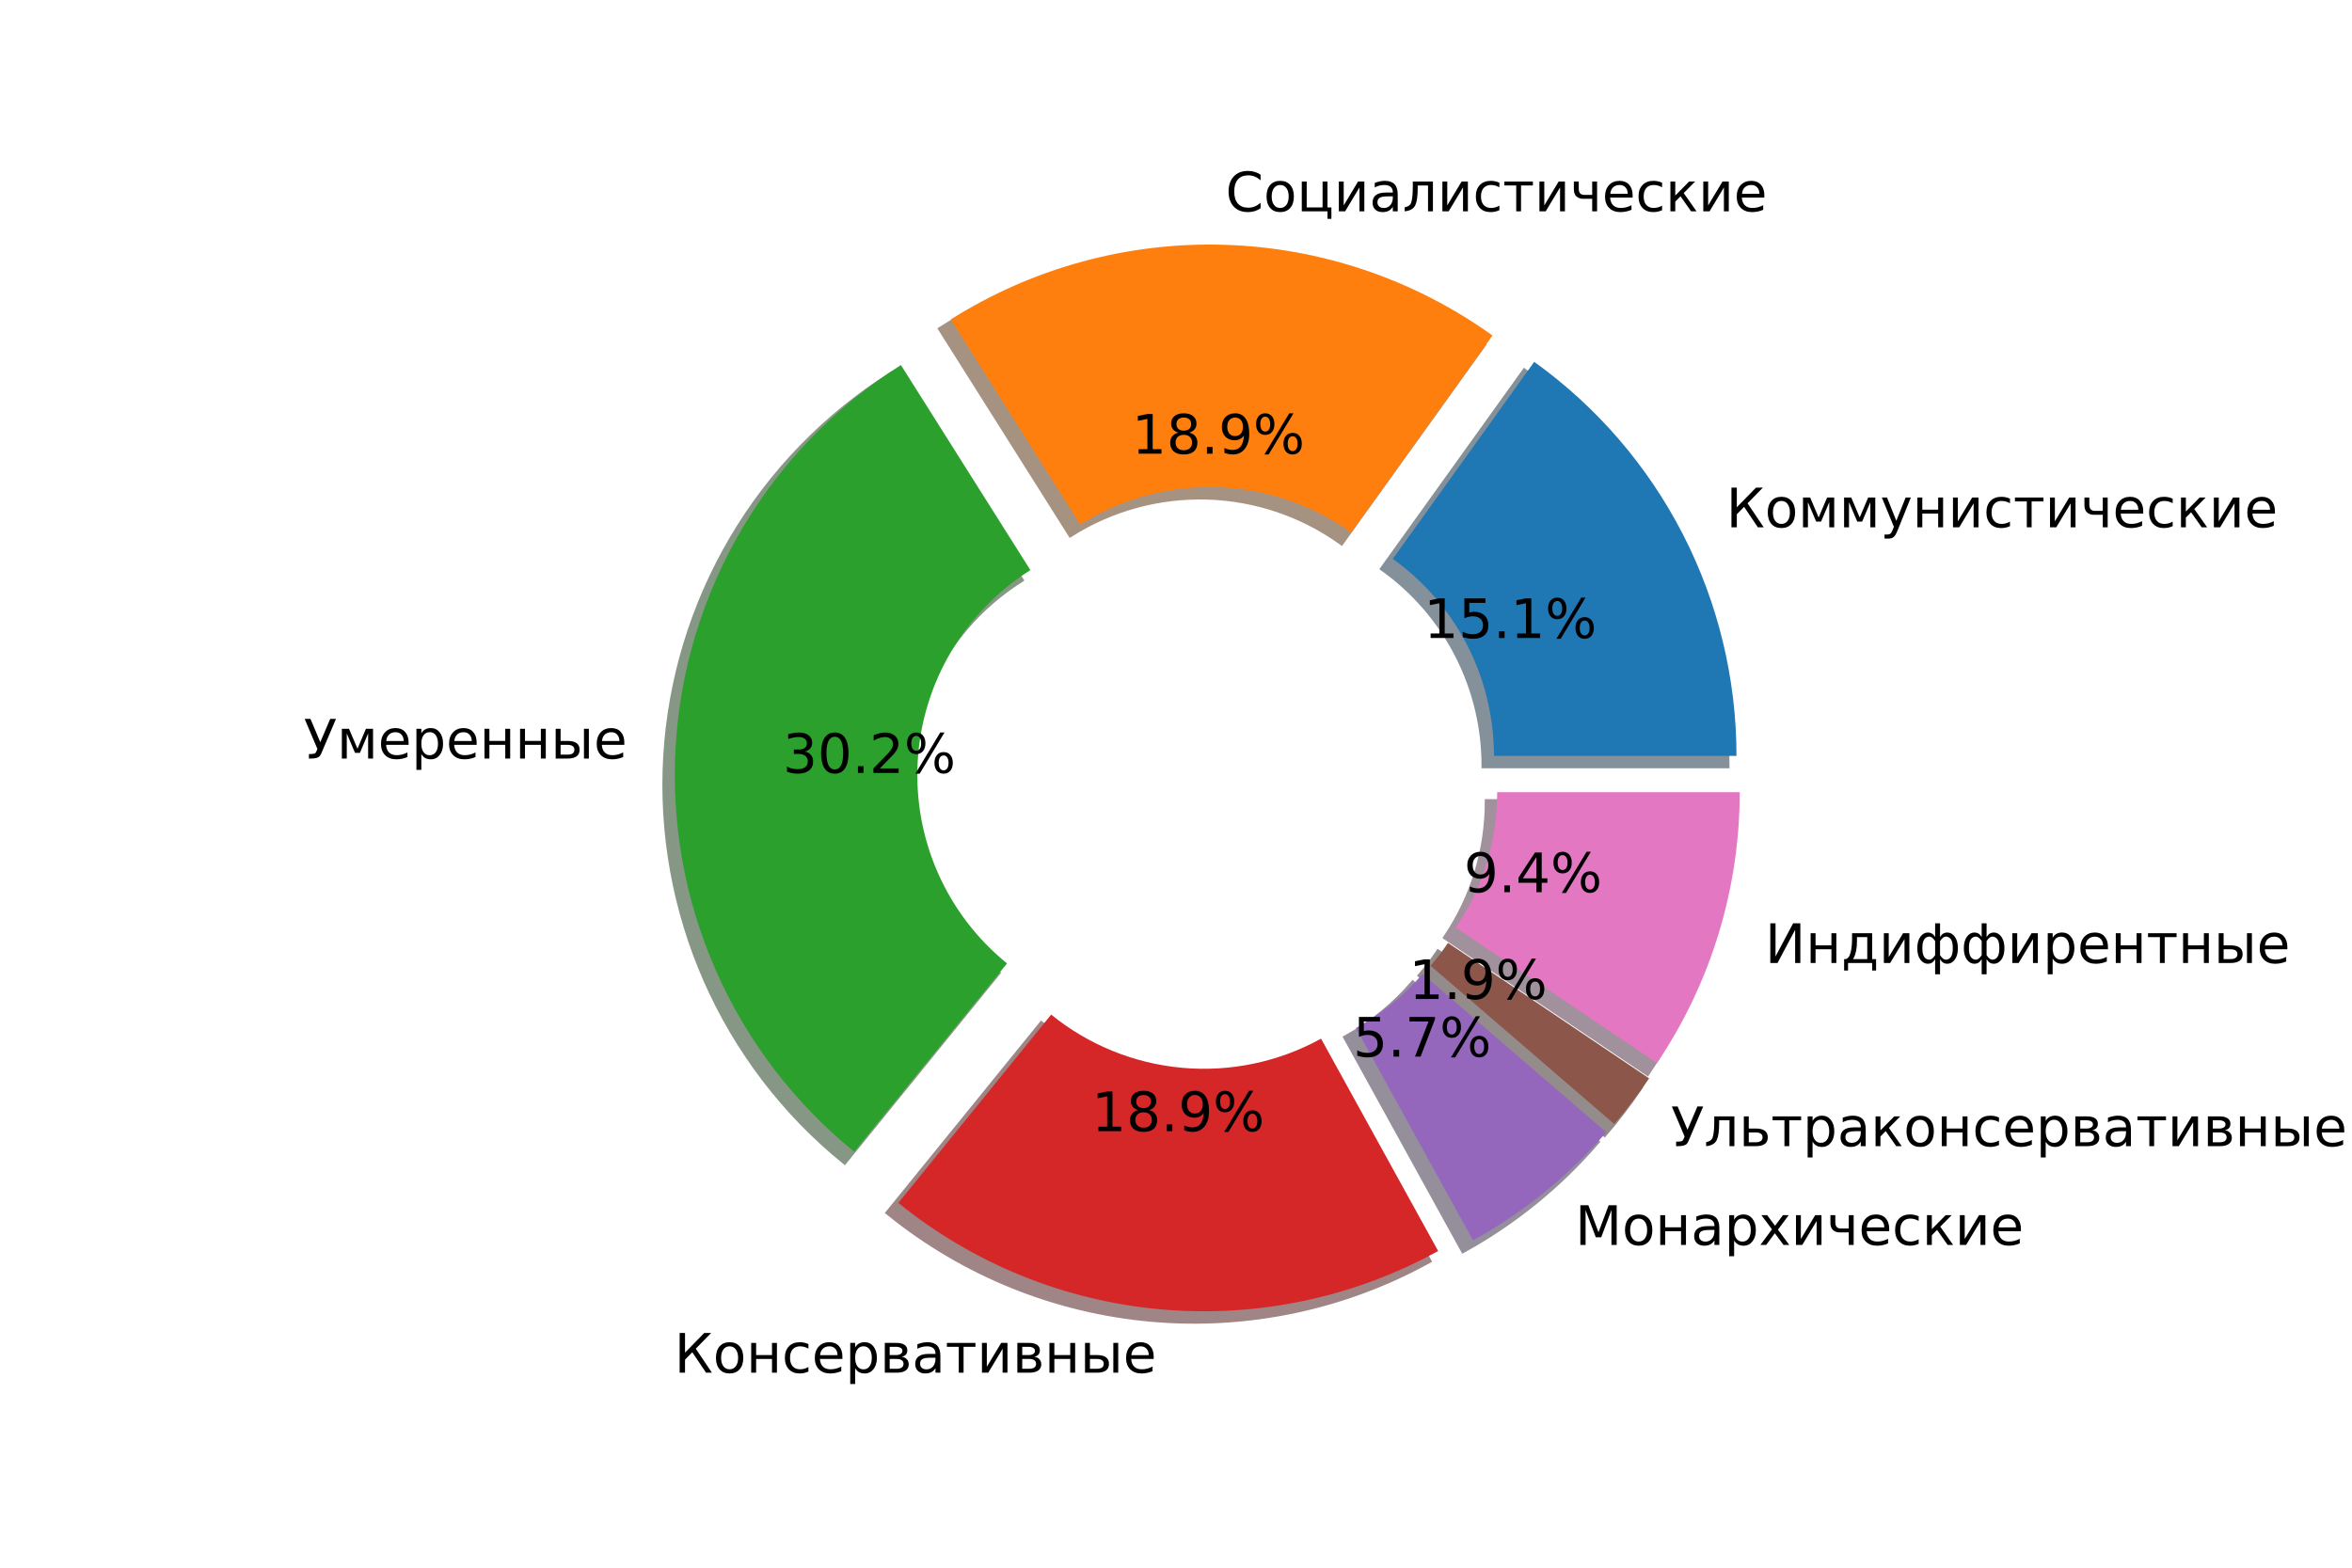
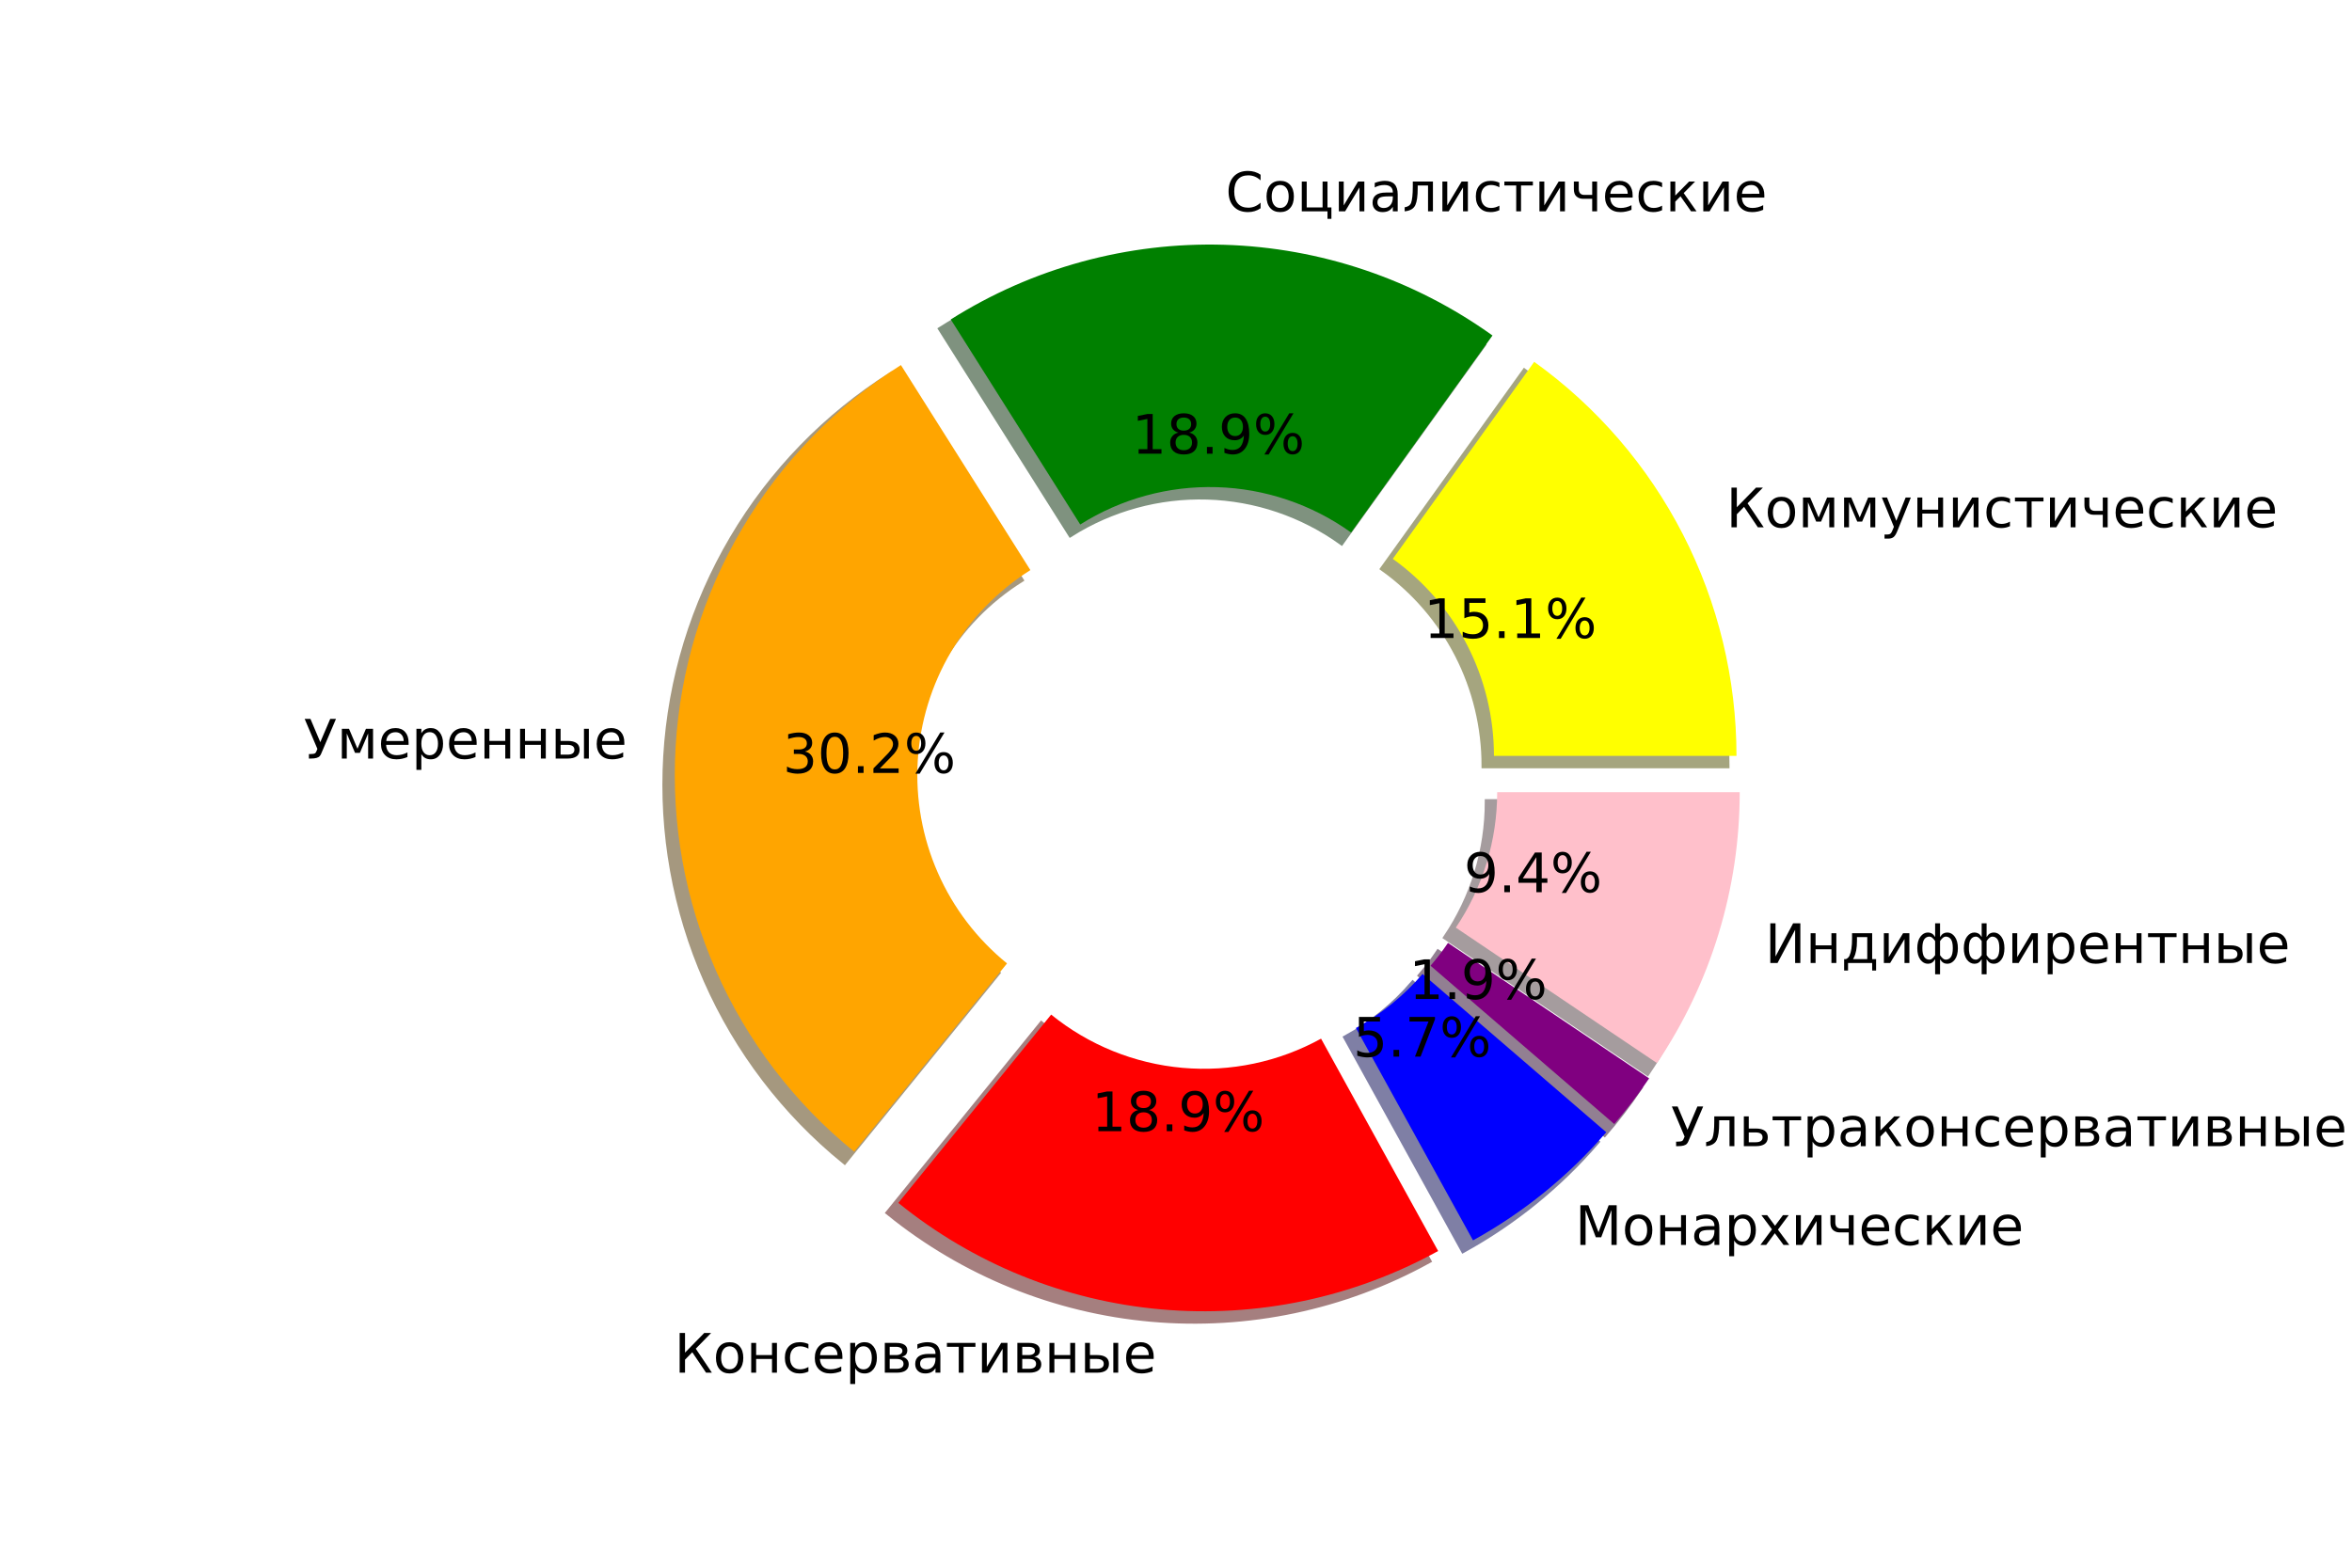
<svg xmlns="http://www.w3.org/2000/svg" xmlns:xlink="http://www.w3.org/1999/xlink" height="288pt" version="1.1" viewBox="0 0 432 288" width="432pt">
  <defs>
    <style type="text/css">*{stroke-linecap:butt;stroke-linejoin:round;}</style>
  </defs>
  <g id="figure_1">
    <g id="patch_1">
      <path d="M 0 288  L 432 288  L 432 0  L 0 0  z " style="fill:none;" />
    </g>
    <g id="axes_1">
      <g id="patch_2">
-         <path d="M 317.164 140.641  C 317.164 126.493 313.794 112.546 307.333 99.959  C 300.873 87.372 291.506 76.503 280.011 68.255  L 254.041 104.448  C 259.789 108.572 264.472 114.007 267.702 120.3  C 270.933 126.594 272.618 133.567 272.618 140.641  L 317.164 140.641  z " style="fill:#092436;opacity:0.5;stroke:#092436;stroke-linejoin:miter;" />
+         <path d="M 317.164 140.641  C 317.164 126.493 313.794 112.546 307.333 99.959  C 300.873 87.372 291.506 76.503 280.011 68.255  L 254.041 104.448  C 259.789 108.572 264.472 114.007 267.702 120.3  C 270.933 126.594 272.618 133.567 272.618 140.641  L 317.164 140.641  z " style="fill:#4c4c00;opacity:0.5;stroke:#4c4c00;stroke-linejoin:miter;" />
      </g>
      <g id="patch_3">
-         <path d="M 272.348 63.418  C 257.942 53.081 240.773 47.276 223.049 46.751  C 205.326 46.225 187.843 51.003 172.85 60.468  L 196.63 98.136  C 204.126 93.403 212.868 91.015 221.729 91.277  C 230.591 91.54 239.176 94.442 246.379 99.611  L 272.348 63.418  z " style="fill:#4c2604;opacity:0.5;stroke:#4c2604;stroke-linejoin:miter;" />
+         <path d="M 272.348 63.418  C 257.942 53.081 240.773 47.276 223.049 46.751  C 205.326 46.225 187.843 51.003 172.85 60.468  L 196.63 98.136  C 204.126 93.403 212.868 91.015 221.729 91.277  C 230.591 91.54 239.176 94.442 246.379 99.611  L 272.348 63.418  z " style="fill:#002600;opacity:0.5;stroke:#002600;stroke-linejoin:miter;" />
      </g>
      <g id="patch_4">
-         <path d="M 163.692 68.846  C 151.729 76.398 141.734 86.693 134.539 98.875  C 127.345 111.058 123.154 124.78 122.316 138.904  C 121.478 153.027 124.016 167.149 129.719 180.097  C 135.423 193.044 144.129 204.449 155.116 213.364  L 183.184 178.773  C 177.691 174.315 173.337 168.613 170.486 162.139  C 167.634 155.665 166.365 148.604 166.784 141.543  C 167.203 134.481 169.298 127.62 172.896 121.528  C 176.493 115.437 181.49 110.29 187.472 106.514  L 163.692 68.846  z " style="fill:#0d300d;opacity:0.5;stroke:#0d300d;stroke-linejoin:miter;" />
+         <path d="M 163.692 68.846  C 151.729 76.398 141.734 86.693 134.539 98.875  C 127.345 111.058 123.154 124.78 122.316 138.904  C 121.478 153.027 124.016 167.149 129.719 180.097  C 135.423 193.044 144.129 204.449 155.116 213.364  L 183.184 178.773  C 177.691 174.315 173.337 168.613 170.486 162.139  C 167.634 155.665 166.365 148.604 166.784 141.543  C 167.203 134.481 169.298 127.62 172.896 121.528  C 176.493 115.437 181.49 110.29 187.472 106.514  L 163.692 68.846  z " style="fill:#4c3200;opacity:0.5;stroke:#4c3200;stroke-linejoin:miter;" />
      </g>
      <g id="patch_5">
-         <path d="M 163.218 222.766  C 176.987 233.938 193.782 240.749 211.443 242.324  C 229.104 243.898 246.84 240.165 262.367 231.605  L 240.861 192.594  C 233.097 196.874 224.229 198.741 215.399 197.954  C 206.568 197.166 198.171 193.761 191.286 188.175  L 163.218 222.766  z " style="fill:#400c0c;opacity:0.5;stroke:#400c0c;stroke-linejoin:miter;" />
+         <path d="M 163.218 222.766  C 176.987 233.938 193.782 240.749 211.443 242.324  C 229.104 243.898 246.84 240.165 262.367 231.605  L 240.861 192.594  C 233.097 196.874 224.229 198.741 215.399 197.954  C 206.568 197.166 198.171 193.761 191.286 188.175  L 163.218 222.766  z " style="fill:#4c0000;opacity:0.5;stroke:#4c0000;stroke-linejoin:miter;" />
      </g>
      <g id="patch_6">
-         <path d="M 268.772 229.649  C 273.4 227.098 277.791 224.14 281.895 220.81  C 285.998 217.48 289.798 213.792 293.247 209.789  L 259.503 180.708  C 257.778 182.71 255.879 184.554 253.827 186.219  C 251.775 187.884 249.579 189.363 247.266 190.638  L 268.772 229.649  z " style="fill:#2c1f39;opacity:0.5;stroke:#2c1f39;stroke-linejoin:miter;" />
+         <path d="M 268.772 229.649  C 273.4 227.098 277.791 224.14 281.895 220.81  C 285.998 217.48 289.798 213.792 293.247 209.789  L 259.503 180.708  C 257.778 182.71 255.879 184.554 253.827 186.219  C 251.775 187.884 249.579 189.363 247.266 190.638  L 268.772 229.649  z " style="fill:#00004c;opacity:0.5;stroke:#00004c;stroke-linejoin:miter;" />
      </g>
      <g id="patch_7">
-         <path d="M 294.715 208.277  C 295.865 206.943 296.974 205.576 298.042 204.177  C 299.111 202.777 300.137 201.347 301.121 199.887  L 264.174 175.001  C 263.682 175.731 263.169 176.446 262.635 177.146  C 262.101 177.846 261.546 178.529 260.971 179.196  L 294.715 208.277  z " style="fill:#2a1a16;opacity:0.5;stroke:#2a1a16;stroke-linejoin:miter;" />
+         <path d="M 294.715 208.277  C 295.865 206.943 296.974 205.576 298.042 204.177  C 299.111 202.777 300.137 201.347 301.121 199.887  L 264.174 175.001  C 263.682 175.731 263.169 176.446 262.635 177.146  C 262.101 177.846 261.546 178.529 260.971 179.196  L 294.715 208.277  z " style="fill:#260026;opacity:0.5;stroke:#260026;stroke-linejoin:miter;" />
      </g>
      <g id="patch_8">
-         <path d="M 302.56 197.082  C 307.486 189.769 311.299 181.765 313.874 173.331  C 316.449 164.898 317.758 156.129 317.758 147.311  L 273.212 147.311  C 273.212 151.72 272.558 156.105 271.27 160.321  C 269.983 164.538 268.076 168.54 265.613 172.197  L 302.56 197.082  z " style="fill:#44243a;opacity:0.5;stroke:#44243a;stroke-linejoin:miter;" />
+         <path d="M 302.56 197.082  C 307.486 189.769 311.299 181.765 313.874 173.331  C 316.449 164.898 317.758 156.129 317.758 147.311  L 273.212 147.311  C 273.212 151.72 272.558 156.105 271.27 160.321  C 269.983 164.538 268.076 168.54 265.613 172.197  L 302.56 197.082  z " style="fill:#4c3a3d;opacity:0.5;stroke:#4c3a3d;stroke-linejoin:miter;" />
      </g>
      <g id="patch_9">
-         <path d="M 318.946 138.859  C 318.946 124.711 315.575 110.764 309.115 98.177  C 302.654 85.59 293.288 74.721 281.792 66.473  L 255.823 102.666  C 261.571 106.79 266.254 112.225 269.484 118.518  C 272.714 124.812 274.4 131.785 274.4 138.859  L 318.946 138.859  z " style="fill:#1f77b4;" />
+         <path d="M 318.946 138.859  C 318.946 124.711 315.575 110.764 309.115 98.177  C 302.654 85.59 293.288 74.721 281.792 66.473  L 255.823 102.666  C 261.571 106.79 266.254 112.225 269.484 118.518  C 272.714 124.812 274.4 131.785 274.4 138.859  L 318.946 138.859  z " style="fill:#ffff00;" />
      </g>
      <g id="patch_10">
-         <path d="M 274.13 61.636  C 259.724 51.299 242.555 45.494 224.831 44.969  C 207.108 44.444 189.625 49.221 174.632 58.686  L 198.411 96.354  C 205.908 91.622 214.65 89.233 223.511 89.496  C 232.373 89.758 240.958 92.661 248.161 97.829  L 274.13 61.636  z " style="fill:#ff7f0e;" />
+         <path d="M 274.13 61.636  C 259.724 51.299 242.555 45.494 224.831 44.969  C 207.108 44.444 189.625 49.221 174.632 58.686  L 198.411 96.354  C 205.908 91.622 214.65 89.233 223.511 89.496  C 232.373 89.758 240.958 92.661 248.161 97.829  L 274.13 61.636  z " style="fill:#008000;" />
      </g>
      <g id="patch_11">
-         <path d="M 165.474 67.064  C 153.51 74.616 143.516 84.911 136.321 97.094  C 129.126 109.276 124.936 122.998 124.098 137.122  C 123.26 151.245 125.798 165.367 131.501 178.315  C 137.205 191.263 145.911 202.667 156.898 211.582  L 184.966 176.991  C 179.472 172.534 175.119 166.831 172.267 160.357  C 169.416 153.883 168.147 146.823 168.566 139.761  C 168.985 132.699 171.08 125.838 174.677 119.747  C 178.275 113.656 183.272 108.508 189.254 104.732  L 165.474 67.064  z " style="fill:#2ca02c;" />
+         <path d="M 165.474 67.064  C 153.51 74.616 143.516 84.911 136.321 97.094  C 129.126 109.276 124.936 122.998 124.098 137.122  C 123.26 151.245 125.798 165.367 131.501 178.315  C 137.205 191.263 145.911 202.667 156.898 211.582  L 184.966 176.991  C 179.472 172.534 175.119 166.831 172.267 160.357  C 169.416 153.883 168.147 146.823 168.566 139.761  C 168.985 132.699 171.08 125.838 174.677 119.747  C 178.275 113.656 183.272 108.508 189.254 104.732  L 165.474 67.064  z " style="fill:#ffa500;" />
      </g>
      <g id="patch_12">
-         <path d="M 165 220.984  C 178.769 232.156 195.564 238.967 213.225 240.542  C 230.886 242.116 248.621 238.383 264.149 229.823  L 242.643 190.812  C 234.879 195.092 226.011 196.959 217.181 196.172  C 208.35 195.385 199.952 191.979 193.068 186.393  L 165 220.984  z " style="fill:#d62728;" />
+         <path d="M 165 220.984  C 178.769 232.156 195.564 238.967 213.225 240.542  C 230.886 242.116 248.621 238.383 264.149 229.823  L 242.643 190.812  C 234.879 195.092 226.011 196.959 217.181 196.172  C 208.35 195.385 199.952 191.979 193.068 186.393  L 165 220.984  z " style="fill:#ff0000;" />
      </g>
      <g id="patch_13">
-         <path d="M 270.554 227.867  C 275.182 225.316 279.573 222.358 283.677 219.028  C 287.78 215.698 291.579 212.01 295.029 208.007  L 261.285 178.926  C 259.56 180.928 257.661 182.772 255.609 184.437  C 253.557 186.102 251.361 187.581 249.047 188.856  L 270.554 227.867  z " style="fill:#9467bd;" />
+         <path d="M 270.554 227.867  C 275.182 225.316 279.573 222.358 283.677 219.028  C 287.78 215.698 291.579 212.01 295.029 208.007  L 261.285 178.926  C 259.56 180.928 257.661 182.772 255.609 184.437  C 253.557 186.102 251.361 187.581 249.047 188.856  L 270.554 227.867  z " style="fill:#0000ff;" />
      </g>
      <g id="patch_14">
-         <path d="M 296.497 206.495  C 297.646 205.161 298.756 203.794 299.824 202.395  C 300.892 200.996 301.919 199.565 302.902 198.105  L 265.956 173.219  C 265.464 173.949 264.951 174.665 264.416 175.364  C 263.882 176.064 263.328 176.748 262.753 177.414  L 296.497 206.495  z " style="fill:#8c564b;" />
+         <path d="M 296.497 206.495  C 297.646 205.161 298.756 203.794 299.824 202.395  C 300.892 200.996 301.919 199.565 302.902 198.105  L 265.956 173.219  C 265.464 173.949 264.951 174.665 264.416 175.364  C 263.882 176.064 263.328 176.748 262.753 177.414  L 296.497 206.495  z " style="fill:#800080;" />
      </g>
      <g id="patch_15">
-         <path d="M 304.342 195.301  C 309.268 187.987 313.081 179.983 315.656 171.55  C 318.231 163.116 319.54 154.347 319.54 145.53  L 274.994 145.53  C 274.994 149.938 274.34 154.323 273.052 158.54  C 271.764 162.756 269.858 166.758 267.395 170.415  L 304.342 195.301  z " style="fill:#e377c2;" />
+         <path d="M 304.342 195.301  C 309.268 187.987 313.081 179.983 315.656 171.55  C 318.231 163.116 319.54 154.347 319.54 145.53  L 274.994 145.53  C 274.994 149.938 274.34 154.323 273.052 158.54  C 271.764 162.756 269.858 166.758 267.395 170.415  L 304.342 195.301  z " style="fill:#ffc0cb;" />
      </g>
      <g id="matplotlib.axis_1" />
      <g id="matplotlib.axis_2" />
      <g id="text_1">
        <g transform="translate(317.0411 96.86834)scale(0.1 -0.1)">
          <defs>
            <path d="M 9.812 72.906  L 19.672 72.906  L 19.672 36.859  L 54.938 72.906  L 67.578 72.906  L 39.406 44.094  L 69.047 0  L 58.297 0  L 33.016 37.547  L 19.672 23.922  L 19.672 0  L 9.812 0  z " id="DejaVuSans-1050" />
            <path d="M 30.609 48.391  Q 23.391 48.391 19.188 42.75  Q 14.984 37.109 14.984 27.297  Q 14.984 17.484 19.156 11.844  Q 23.344 6.203 30.609 6.203  Q 37.797 6.203 41.984 11.859  Q 46.188 17.531 46.188 27.297  Q 46.188 37.016 41.984 42.703  Q 37.797 48.391 30.609 48.391  z M 30.609 56  Q 42.328 56 49.016 48.375  Q 55.719 40.766 55.719 27.297  Q 55.719 13.875 49.016 6.219  Q 42.328 -1.422 30.609 -1.422  Q 18.844 -1.422 12.172 6.219  Q 5.516 13.875 5.516 27.297  Q 5.516 40.766 12.172 48.375  Q 18.844 56 30.609 56  z " id="DejaVuSans-1086" />
            <path d="M 9.078 54.688  L 22.219 54.688  L 37.75 18.062  L 53.328 54.688  L 66.359 54.688  L 66.359 0  L 57.328 0  L 57.328 46.094  L 42.234 10.5  L 33.25 10.5  L 18.109 46.094  L 18.109 0  L 9.078 0  z " id="DejaVuSans-1084" />
            <path d="M 32.172 -5.078  Q 28.375 -14.844 24.75 -17.812  Q 21.141 -20.797 15.094 -20.797  L 7.906 -20.797  L 7.906 -13.281  L 13.188 -13.281  Q 16.891 -13.281 18.938 -11.516  Q 21 -9.766 23.484 -3.219  L 25.094 0.875  L 2.984 54.688  L 12.5 54.688  L 29.594 11.922  L 46.688 54.688  L 56.203 54.688  z " id="DejaVuSans-1091" />
            <path d="M 9.078 54.688  L 18.109 54.688  L 18.109 32.375  L 47.266 32.375  L 47.266 54.688  L 56.297 54.688  L 56.297 0  L 47.266 0  L 47.266 25.203  L 18.109 25.203  L 18.109 0  L 9.078 0  z " id="DejaVuSans-1085" />
            <path d="M 55.906 54.688  L 55.906 0  L 46.969 0  L 46.969 43.891  L 20.609 0  L 9.078 0  L 9.078 54.688  L 18.016 54.688  L 18.016 10.891  L 44.344 54.688  z " id="DejaVuSans-1080" />
            <path d="M 48.781 52.594  L 48.781 44.188  Q 44.969 46.297 41.141 47.344  Q 37.312 48.391 33.406 48.391  Q 24.656 48.391 19.812 42.844  Q 14.984 37.312 14.984 27.297  Q 14.984 17.281 19.812 11.734  Q 24.656 6.203 33.406 6.203  Q 37.312 6.203 41.141 7.25  Q 44.969 8.297 48.781 10.406  L 48.781 2.094  Q 45.016 0.344 40.984 -0.531  Q 36.969 -1.422 32.422 -1.422  Q 20.062 -1.422 12.781 6.344  Q 5.516 14.109 5.516 27.297  Q 5.516 40.672 12.859 48.328  Q 20.219 56 33.016 56  Q 37.156 56 41.109 55.141  Q 45.062 54.297 48.781 52.594  z " id="DejaVuSans-1089" />
            <path d="M 2.938 54.688  L 55.328 54.688  L 55.328 47.516  L 33.547 47.516  L 33.547 0  L 24.703 0  L 24.703 47.516  L 2.938 47.516  z " id="DejaVuSans-1090" />
            <path d="M 41.016 0  L 41.016 23  L 24.266 23  Q 16.797 23 11.812 27.641  Q 7.328 31.844 7.328 40.828  L 7.328 54.688  L 16.312 54.688  L 16.312 41.656  Q 16.312 35.938 18.844 33.062  Q 21.438 30.172 26.516 30.172  L 41.016 30.172  L 41.016 54.688  L 50 54.688  L 50 0  z " id="DejaVuSans-1095" />
            <path d="M 56.203 29.594  L 56.203 25.203  L 14.891 25.203  Q 15.484 15.922 20.484 11.062  Q 25.484 6.203 34.422 6.203  Q 39.594 6.203 44.453 7.469  Q 49.312 8.734 54.109 11.281  L 54.109 2.781  Q 49.266 0.734 44.188 -0.344  Q 39.109 -1.422 33.891 -1.422  Q 20.797 -1.422 13.156 6.188  Q 5.516 13.812 5.516 26.812  Q 5.516 40.234 12.766 48.109  Q 20.016 56 32.328 56  Q 43.359 56 49.781 48.891  Q 56.203 41.797 56.203 29.594  z M 47.219 32.234  Q 47.125 39.594 43.094 43.984  Q 39.062 48.391 32.422 48.391  Q 24.906 48.391 20.391 44.141  Q 15.875 39.891 15.188 32.172  z " id="DejaVuSans-1077" />
            <path d="M 9.078 54.688  L 18.016 54.688  L 18.016 29  L 43.359 54.688  L 54.391 54.688  L 33.5 33.547  L 57.078 0  L 47.016 0  L 27.641 27.594  L 18.016 17.828  L 18.016 0  L 9.078 0  z " id="DejaVuSans-1082" />
          </defs>
          <use xlink:href="#DejaVuSans-1050" />
          <use x="70.996" xlink:href="#DejaVuSans-1086" />
          <use x="132.178" xlink:href="#DejaVuSans-1084" />
          <use x="207.617" xlink:href="#DejaVuSans-1084" />
          <use x="283.057" xlink:href="#DejaVuSans-1091" />
          <use x="342.236" xlink:href="#DejaVuSans-1085" />
          <use x="407.617" xlink:href="#DejaVuSans-1080" />
          <use x="472.607" xlink:href="#DejaVuSans-1089" />
          <use x="527.588" xlink:href="#DejaVuSans-1090" />
          <use x="585.84" xlink:href="#DejaVuSans-1080" />
          <use x="650.83" xlink:href="#DejaVuSans-1095" />
          <use x="709.912" xlink:href="#DejaVuSans-1077" />
          <use x="771.436" xlink:href="#DejaVuSans-1089" />
          <use x="826.416" xlink:href="#DejaVuSans-1082" />
          <use x="886.816" xlink:href="#DejaVuSans-1080" />
          <use x="951.807" xlink:href="#DejaVuSans-1077" />
        </g>
      </g>
      <g id="text_2">
        <g transform="translate(261.5267 117.2094)scale(0.1 -0.1)">
          <defs>
            <path d="M 12.406 8.297  L 28.516 8.297  L 28.516 63.922  L 10.984 60.406  L 10.984 69.391  L 28.422 72.906  L 38.281 72.906  L 38.281 8.297  L 54.391 8.297  L 54.391 0  L 12.406 0  z " id="DejaVuSans-49" />
            <path d="M 10.797 72.906  L 49.516 72.906  L 49.516 64.594  L 19.828 64.594  L 19.828 46.734  Q 21.969 47.469 24.109 47.828  Q 26.266 48.188 28.422 48.188  Q 40.625 48.188 47.75 41.5  Q 54.891 34.812 54.891 23.391  Q 54.891 11.625 47.562 5.094  Q 40.234 -1.422 26.906 -1.422  Q 22.312 -1.422 17.547 -0.641  Q 12.797 0.141 7.719 1.703  L 7.719 11.625  Q 12.109 9.234 16.797 8.062  Q 21.484 6.891 26.703 6.891  Q 35.156 6.891 40.078 11.328  Q 45.016 15.766 45.016 23.391  Q 45.016 31 40.078 35.438  Q 35.156 39.891 26.703 39.891  Q 22.75 39.891 18.812 39.016  Q 14.891 38.141 10.797 36.281  z " id="DejaVuSans-53" />
            <path d="M 10.688 12.406  L 21 12.406  L 21 0  L 10.688 0  z " id="DejaVuSans-46" />
            <path d="M 72.703 32.078  Q 68.453 32.078 66.031 28.469  Q 63.625 24.859 63.625 18.406  Q 63.625 12.062 66.031 8.422  Q 68.453 4.781 72.703 4.781  Q 76.859 4.781 79.266 8.422  Q 81.688 12.062 81.688 18.406  Q 81.688 24.812 79.266 28.438  Q 76.859 32.078 72.703 32.078  z M 72.703 38.281  Q 80.422 38.281 84.953 32.906  Q 89.5 27.547 89.5 18.406  Q 89.5 9.281 84.938 3.922  Q 80.375 -1.422 72.703 -1.422  Q 64.891 -1.422 60.344 3.922  Q 55.812 9.281 55.812 18.406  Q 55.812 27.594 60.375 32.938  Q 64.938 38.281 72.703 38.281  z M 22.312 68.016  Q 18.109 68.016 15.688 64.375  Q 13.281 60.75 13.281 54.391  Q 13.281 47.953 15.672 44.328  Q 18.062 40.719 22.312 40.719  Q 26.562 40.719 28.969 44.328  Q 31.391 47.953 31.391 54.391  Q 31.391 60.688 28.953 64.344  Q 26.516 68.016 22.312 68.016  z M 66.406 74.219  L 74.219 74.219  L 28.609 -1.422  L 20.797 -1.422  z M 22.312 74.219  Q 30.031 74.219 34.609 68.875  Q 39.203 63.531 39.203 54.391  Q 39.203 45.172 34.641 39.844  Q 30.078 34.516 22.312 34.516  Q 14.547 34.516 10.031 39.859  Q 5.516 45.219 5.516 54.391  Q 5.516 63.484 10.047 68.844  Q 14.594 74.219 22.312 74.219  z " id="DejaVuSans-37" />
          </defs>
          <use xlink:href="#DejaVuSans-49" />
          <use x="63.623" xlink:href="#DejaVuSans-53" />
          <use x="127.246" xlink:href="#DejaVuSans-46" />
          <use x="159.033" xlink:href="#DejaVuSans-49" />
          <use x="222.656" xlink:href="#DejaVuSans-37" />
        </g>
      </g>
      <g id="text_3">
        <g transform="translate(225.0954 38.82313)scale(0.1 -0.1)">
          <defs>
            <path d="M 64.406 67.281  L 64.406 56.891  Q 59.422 61.531 53.781 63.812  Q 48.141 66.109 41.797 66.109  Q 29.297 66.109 22.656 58.469  Q 16.016 50.828 16.016 36.375  Q 16.016 21.969 22.656 14.328  Q 29.297 6.688 41.797 6.688  Q 48.141 6.688 53.781 8.984  Q 59.422 11.281 64.406 15.922  L 64.406 5.609  Q 59.234 2.094 53.438 0.328  Q 47.656 -1.422 41.219 -1.422  Q 24.656 -1.422 15.125 8.703  Q 5.609 18.844 5.609 36.375  Q 5.609 53.953 15.125 64.078  Q 24.656 74.219 41.219 74.219  Q 47.75 74.219 53.531 72.484  Q 59.328 70.75 64.406 67.281  z " id="DejaVuSans-1057" />
            <path d="M 56.297 0  L 9.078 0  L 9.078 54.688  L 18.109 54.688  L 18.109 7.172  L 47.266 7.172  L 47.266 54.688  L 56.297 54.688  L 56.297 7.172  L 63.484 7.172  L 63.484 -13.812  L 56.297 -13.812  z " id="DejaVuSans-1094" />
            <path d="M 34.281 27.484  Q 23.391 27.484 19.188 25  Q 14.984 22.516 14.984 16.5  Q 14.984 11.719 18.141 8.906  Q 21.297 6.109 26.703 6.109  Q 34.188 6.109 38.703 11.406  Q 43.219 16.703 43.219 25.484  L 43.219 27.484  z M 52.203 31.203  L 52.203 0  L 43.219 0  L 43.219 8.297  Q 40.141 3.328 35.547 0.953  Q 30.953 -1.422 24.312 -1.422  Q 15.922 -1.422 10.953 3.297  Q 6 8.016 6 15.922  Q 6 25.141 12.172 29.828  Q 18.359 34.516 30.609 34.516  L 43.219 34.516  L 43.219 35.406  Q 43.219 41.609 39.141 45  Q 35.062 48.391 27.688 48.391  Q 23 48.391 18.547 47.266  Q 14.109 46.141 10.016 43.891  L 10.016 52.203  Q 14.938 54.109 19.578 55.047  Q 24.219 56 28.609 56  Q 40.484 56 46.344 49.844  Q 52.203 43.703 52.203 31.203  z " id="DejaVuSans-1072" />
            <path d="M 3.719 0  L 3.719 7.469  Q 12.594 8.844 15.328 14.984  Q 18.656 23.641 18.656 45.75  L 18.656 54.688  L 55.609 54.688  L 55.609 0  L 46.625 0  L 46.625 47.516  L 27.641 47.516  L 27.641 42.094  Q 27.641 21 23.344 11.531  Q 18.75 1.422 3.719 0  z " id="DejaVuSans-1083" />
          </defs>
          <use xlink:href="#DejaVuSans-1057" />
          <use x="69.824" xlink:href="#DejaVuSans-1086" />
          <use x="131.006" xlink:href="#DejaVuSans-1094" />
          <use x="199.072" xlink:href="#DejaVuSans-1080" />
          <use x="264.062" xlink:href="#DejaVuSans-1072" />
          <use x="325.342" xlink:href="#DejaVuSans-1083" />
          <use x="389.258" xlink:href="#DejaVuSans-1080" />
          <use x="454.248" xlink:href="#DejaVuSans-1089" />
          <use x="509.229" xlink:href="#DejaVuSans-1090" />
          <use x="567.48" xlink:href="#DejaVuSans-1080" />
          <use x="632.471" xlink:href="#DejaVuSans-1095" />
          <use x="691.553" xlink:href="#DejaVuSans-1077" />
          <use x="753.076" xlink:href="#DejaVuSans-1089" />
          <use x="808.057" xlink:href="#DejaVuSans-1082" />
          <use x="868.457" xlink:href="#DejaVuSans-1080" />
          <use x="933.447" xlink:href="#DejaVuSans-1077" />
        </g>
      </g>
      <g id="text_4">
        <g transform="translate(207.8917 83.3497)scale(0.1 -0.1)">
          <defs>
            <path d="M 31.781 34.625  Q 24.75 34.625 20.719 30.859  Q 16.703 27.094 16.703 20.516  Q 16.703 13.922 20.719 10.156  Q 24.75 6.391 31.781 6.391  Q 38.812 6.391 42.859 10.172  Q 46.922 13.969 46.922 20.516  Q 46.922 27.094 42.891 30.859  Q 38.875 34.625 31.781 34.625  z M 21.922 38.812  Q 15.578 40.375 12.031 44.719  Q 8.5 49.078 8.5 55.328  Q 8.5 64.062 14.719 69.141  Q 20.953 74.219 31.781 74.219  Q 42.672 74.219 48.875 69.141  Q 55.078 64.062 55.078 55.328  Q 55.078 49.078 51.531 44.719  Q 48 40.375 41.703 38.812  Q 48.828 37.156 52.797 32.312  Q 56.781 27.484 56.781 20.516  Q 56.781 9.906 50.312 4.234  Q 43.844 -1.422 31.781 -1.422  Q 19.734 -1.422 13.25 4.234  Q 6.781 9.906 6.781 20.516  Q 6.781 27.484 10.781 32.312  Q 14.797 37.156 21.922 38.812  z M 18.312 54.391  Q 18.312 48.734 21.844 45.562  Q 25.391 42.391 31.781 42.391  Q 38.141 42.391 41.719 45.562  Q 45.312 48.734 45.312 54.391  Q 45.312 60.062 41.719 63.234  Q 38.141 66.406 31.781 66.406  Q 25.391 66.406 21.844 63.234  Q 18.312 60.062 18.312 54.391  z " id="DejaVuSans-56" />
            <path d="M 10.984 1.516  L 10.984 10.5  Q 14.703 8.734 18.5 7.812  Q 22.312 6.891 25.984 6.891  Q 35.75 6.891 40.891 13.453  Q 46.047 20.016 46.781 33.406  Q 43.953 29.203 39.594 26.953  Q 35.25 24.703 29.984 24.703  Q 19.047 24.703 12.672 31.312  Q 6.297 37.938 6.297 49.422  Q 6.297 60.641 12.938 67.422  Q 19.578 74.219 30.609 74.219  Q 43.266 74.219 49.922 64.516  Q 56.594 54.828 56.594 36.375  Q 56.594 19.141 48.406 8.859  Q 40.234 -1.422 26.422 -1.422  Q 22.703 -1.422 18.891 -0.688  Q 15.094 0.047 10.984 1.516  z M 30.609 32.422  Q 37.25 32.422 41.125 36.953  Q 45.016 41.5 45.016 49.422  Q 45.016 57.281 41.125 61.844  Q 37.25 66.406 30.609 66.406  Q 23.969 66.406 20.094 61.844  Q 16.219 57.281 16.219 49.422  Q 16.219 41.5 20.094 36.953  Q 23.969 32.422 30.609 32.422  z " id="DejaVuSans-57" />
          </defs>
          <use xlink:href="#DejaVuSans-49" />
          <use x="63.623" xlink:href="#DejaVuSans-56" />
          <use x="127.246" xlink:href="#DejaVuSans-46" />
          <use x="159.033" xlink:href="#DejaVuSans-57" />
          <use x="222.656" xlink:href="#DejaVuSans-37" />
        </g>
      </g>
      <g id="text_5">
        <g transform="translate(55.78864 139.3535)scale(0.1 -0.1)">
          <defs>
            <path d="M 31.984 8.844  Q 30.953 6.391 29.391 4.547  Q 25.531 0 13.281 0  L 9.516 0  L 9.516 8.297  L 12.594 8.297  Q 18.406 8.297 20.656 9.625  Q 22.016 10.453 22.906 12.5  L 25.094 17.672  L 1.703 72.906  L 12.312 72.906  L 30.422 30.125  L 48.641 72.906  L 59.234 72.906  z " id="DejaVuSans-1059" />
            <path d="M 18.109 8.203  L 18.109 -20.797  L 9.078 -20.797  L 9.078 54.688  L 18.109 54.688  L 18.109 46.391  Q 20.953 51.266 25.266 53.625  Q 29.594 56 35.594 56  Q 45.562 56 51.781 48.094  Q 58.016 40.188 58.016 27.297  Q 58.016 14.406 51.781 6.484  Q 45.562 -1.422 35.594 -1.422  Q 29.594 -1.422 25.266 0.953  Q 20.953 3.328 18.109 8.203  z M 48.688 27.297  Q 48.688 37.203 44.609 42.844  Q 40.531 48.484 33.406 48.484  Q 26.266 48.484 22.188 42.844  Q 18.109 37.203 18.109 27.297  Q 18.109 17.391 22.188 11.75  Q 26.266 6.109 33.406 6.109  Q 40.531 6.109 44.609 11.75  Q 48.688 17.391 48.688 27.297  z " id="DejaVuSans-1088" />
            <path d="M 61.047 54.688  L 70.031 54.688  L 70.031 0  L 61.047 0  z M 65.547 56  z M 43.453 16.219  Q 43.453 20.609 40.25 22.906  Q 37.062 25.203 30.906 25.203  L 18.109 25.203  L 18.109 7.172  L 30.906 7.172  Q 37.062 7.172 40.25 9.484  Q 43.453 11.812 43.453 16.219  z M 9.078 54.688  L 18.109 54.688  L 18.109 32.375  L 31.297 32.375  Q 41.75 32.375 47.391 28.391  Q 53.031 24.422 53.031 16.219  Q 53.031 8.016 47.391 4  Q 41.75 0 31.297 0  L 9.078 0  z " id="DejaVuSans-1099" />
          </defs>
          <use xlink:href="#DejaVuSans-1059" />
          <use x="60.938" xlink:href="#DejaVuSans-1084" />
          <use x="136.377" xlink:href="#DejaVuSans-1077" />
          <use x="197.9" xlink:href="#DejaVuSans-1088" />
          <use x="261.377" xlink:href="#DejaVuSans-1077" />
          <use x="322.9" xlink:href="#DejaVuSans-1085" />
          <use x="388.281" xlink:href="#DejaVuSans-1085" />
          <use x="453.662" xlink:href="#DejaVuSans-1099" />
          <use x="532.617" xlink:href="#DejaVuSans-1077" />
        </g>
      </g>
      <g id="text_6">
        <g transform="translate(143.7886 141.9924)scale(0.1 -0.1)">
          <defs>
            <path d="M 40.578 39.312  Q 47.656 37.797 51.625 33  Q 55.609 28.219 55.609 21.188  Q 55.609 10.406 48.188 4.484  Q 40.766 -1.422 27.094 -1.422  Q 22.516 -1.422 17.656 -0.516  Q 12.797 0.391 7.625 2.203  L 7.625 11.719  Q 11.719 9.328 16.594 8.109  Q 21.484 6.891 26.812 6.891  Q 36.078 6.891 40.938 10.547  Q 45.797 14.203 45.797 21.188  Q 45.797 27.641 41.281 31.266  Q 36.766 34.906 28.719 34.906  L 20.219 34.906  L 20.219 43.016  L 29.109 43.016  Q 36.375 43.016 40.234 45.922  Q 44.094 48.828 44.094 54.297  Q 44.094 59.906 40.109 62.906  Q 36.141 65.922 28.719 65.922  Q 24.656 65.922 20.016 65.031  Q 15.375 64.156 9.812 62.312  L 9.812 71.094  Q 15.438 72.656 20.344 73.438  Q 25.25 74.219 29.594 74.219  Q 40.828 74.219 47.359 69.109  Q 53.906 64.016 53.906 55.328  Q 53.906 49.266 50.438 45.094  Q 46.969 40.922 40.578 39.312  z " id="DejaVuSans-51" />
            <path d="M 31.781 66.406  Q 24.172 66.406 20.328 58.906  Q 16.5 51.422 16.5 36.375  Q 16.5 21.391 20.328 13.891  Q 24.172 6.391 31.781 6.391  Q 39.453 6.391 43.281 13.891  Q 47.125 21.391 47.125 36.375  Q 47.125 51.422 43.281 58.906  Q 39.453 66.406 31.781 66.406  z M 31.781 74.219  Q 44.047 74.219 50.516 64.516  Q 56.984 54.828 56.984 36.375  Q 56.984 17.969 50.516 8.266  Q 44.047 -1.422 31.781 -1.422  Q 19.531 -1.422 13.062 8.266  Q 6.594 17.969 6.594 36.375  Q 6.594 54.828 13.062 64.516  Q 19.531 74.219 31.781 74.219  z " id="DejaVuSans-48" />
            <path d="M 19.188 8.297  L 53.609 8.297  L 53.609 0  L 7.328 0  L 7.328 8.297  Q 12.938 14.109 22.625 23.891  Q 32.328 33.688 34.812 36.531  Q 39.547 41.844 41.422 45.531  Q 43.312 49.219 43.312 52.781  Q 43.312 58.594 39.234 62.25  Q 35.156 65.922 28.609 65.922  Q 23.969 65.922 18.812 64.312  Q 13.672 62.703 7.812 59.422  L 7.812 69.391  Q 13.766 71.781 18.938 73  Q 24.125 74.219 28.422 74.219  Q 39.75 74.219 46.484 68.547  Q 53.219 62.891 53.219 53.422  Q 53.219 48.922 51.531 44.891  Q 49.859 40.875 45.406 35.406  Q 44.188 33.984 37.641 27.219  Q 31.109 20.453 19.188 8.297  z " id="DejaVuSans-50" />
          </defs>
          <use xlink:href="#DejaVuSans-51" />
          <use x="63.623" xlink:href="#DejaVuSans-48" />
          <use x="127.246" xlink:href="#DejaVuSans-46" />
          <use x="159.033" xlink:href="#DejaVuSans-50" />
          <use x="222.656" xlink:href="#DejaVuSans-37" />
        </g>
      </g>
      <g id="text_7">
        <g transform="translate(123.8528 252.1753)scale(0.1 -0.1)">
          <defs>
            <path d="M 18.062 25.203  L 18.062 7.172  L 30.859 7.172  Q 37.016 7.172 40.234 9.484  Q 43.453 11.812 43.453 16.219  Q 43.453 20.609 40.234 22.906  Q 37.016 25.203 30.859 25.203  z M 18.062 47.516  L 18.062 32.375  L 29.891 32.375  Q 34.969 32.375 38.188 34.391  Q 41.406 36.422 41.406 40.047  Q 41.406 43.656 38.188 45.578  Q 34.969 47.516 29.891 47.516  z M 9.078 54.688  L 30.469 54.688  Q 40.094 54.688 45.266 51.172  Q 50.438 47.656 50.438 41.156  Q 50.438 36.141 47.797 33.172  Q 45.172 30.219 39.984 29.5  Q 46.188 28.328 49.609 24.609  Q 53.031 20.906 53.031 15.328  Q 53.031 8.016 47.391 4  Q 41.75 0 31.297 0  L 9.078 0  z " id="DejaVuSans-1074" />
          </defs>
          <use xlink:href="#DejaVuSans-1050" />
          <use x="70.996" xlink:href="#DejaVuSans-1086" />
          <use x="132.178" xlink:href="#DejaVuSans-1085" />
          <use x="197.559" xlink:href="#DejaVuSans-1089" />
          <use x="252.539" xlink:href="#DejaVuSans-1077" />
          <use x="314.062" xlink:href="#DejaVuSans-1088" />
          <use x="377.539" xlink:href="#DejaVuSans-1074" />
          <use x="436.475" xlink:href="#DejaVuSans-1072" />
          <use x="497.754" xlink:href="#DejaVuSans-1090" />
          <use x="556.006" xlink:href="#DejaVuSans-1080" />
          <use x="620.996" xlink:href="#DejaVuSans-1074" />
          <use x="679.932" xlink:href="#DejaVuSans-1085" />
          <use x="745.312" xlink:href="#DejaVuSans-1099" />
          <use x="824.268" xlink:href="#DejaVuSans-1077" />
        </g>
      </g>
      <g id="text_8">
        <g transform="translate(200.5059 207.8052)scale(0.1 -0.1)">
          <use xlink:href="#DejaVuSans-49" />
          <use x="63.623" xlink:href="#DejaVuSans-56" />
          <use x="127.246" xlink:href="#DejaVuSans-46" />
          <use x="159.033" xlink:href="#DejaVuSans-57" />
          <use x="222.656" xlink:href="#DejaVuSans-37" />
        </g>
      </g>
      <g id="text_9">
        <g transform="translate(289.2904 228.7056)scale(0.1 -0.1)">
          <defs>
            <path d="M 9.812 72.906  L 24.516 72.906  L 43.109 23.297  L 61.812 72.906  L 76.516 72.906  L 76.516 0  L 66.891 0  L 66.891 64.016  L 48.094 14.016  L 38.188 14.016  L 19.391 64.016  L 19.391 0  L 9.812 0  z " id="DejaVuSans-1052" />
            <path d="M 54.891 54.688  L 35.109 28.078  L 55.906 0  L 45.312 0  L 29.391 21.484  L 13.484 0  L 2.875 0  L 24.125 28.609  L 4.688 54.688  L 15.281 54.688  L 29.781 35.203  L 44.281 54.688  z " id="DejaVuSans-1093" />
          </defs>
          <use xlink:href="#DejaVuSans-1052" />
          <use x="86.279" xlink:href="#DejaVuSans-1086" />
          <use x="147.461" xlink:href="#DejaVuSans-1085" />
          <use x="212.842" xlink:href="#DejaVuSans-1072" />
          <use x="274.121" xlink:href="#DejaVuSans-1088" />
          <use x="337.598" xlink:href="#DejaVuSans-1093" />
          <use x="396.777" xlink:href="#DejaVuSans-1080" />
          <use x="461.768" xlink:href="#DejaVuSans-1095" />
          <use x="520.85" xlink:href="#DejaVuSans-1077" />
          <use x="582.373" xlink:href="#DejaVuSans-1089" />
          <use x="637.354" xlink:href="#DejaVuSans-1082" />
          <use x="697.754" xlink:href="#DejaVuSans-1080" />
          <use x="762.744" xlink:href="#DejaVuSans-1077" />
        </g>
      </g>
      <g id="text_10">
        <g transform="translate(248.5201 194.1145)scale(0.1 -0.1)">
          <defs>
            <path d="M 8.203 72.906  L 55.078 72.906  L 55.078 68.703  L 28.609 0  L 18.312 0  L 43.219 64.594  L 8.203 64.594  z " id="DejaVuSans-55" />
          </defs>
          <use xlink:href="#DejaVuSans-53" />
          <use x="63.623" xlink:href="#DejaVuSans-46" />
          <use x="95.41" xlink:href="#DejaVuSans-55" />
          <use x="159.033" xlink:href="#DejaVuSans-37" />
        </g>
      </g>
      <g id="text_11">
        <g transform="translate(306.9057 210.5603)scale(0.1 -0.1)">
          <defs>
            <path d="M 43.453 16.219  Q 43.453 20.609 40.25 22.906  Q 37.062 25.203 30.906 25.203  L 18.109 25.203  L 18.109 7.172  L 30.906 7.172  Q 37.062 7.172 40.25 9.484  Q 43.453 11.812 43.453 16.219  z M 9.078 54.688  L 18.109 54.688  L 18.109 32.375  L 31.297 32.375  Q 41.75 32.375 47.391 28.391  Q 53.031 24.422 53.031 16.219  Q 53.031 8.016 47.391 4  Q 41.75 0 31.297 0  L 9.078 0  z " id="DejaVuSans-1100" />
          </defs>
          <use xlink:href="#DejaVuSans-1059" />
          <use x="60.938" xlink:href="#DejaVuSans-1083" />
          <use x="124.854" xlink:href="#DejaVuSans-1100" />
          <use x="183.789" xlink:href="#DejaVuSans-1090" />
          <use x="242.041" xlink:href="#DejaVuSans-1088" />
          <use x="305.518" xlink:href="#DejaVuSans-1072" />
          <use x="366.797" xlink:href="#DejaVuSans-1082" />
          <use x="427.197" xlink:href="#DejaVuSans-1086" />
          <use x="488.379" xlink:href="#DejaVuSans-1085" />
          <use x="553.76" xlink:href="#DejaVuSans-1089" />
          <use x="608.74" xlink:href="#DejaVuSans-1077" />
          <use x="670.264" xlink:href="#DejaVuSans-1088" />
          <use x="733.74" xlink:href="#DejaVuSans-1074" />
          <use x="792.676" xlink:href="#DejaVuSans-1072" />
          <use x="853.955" xlink:href="#DejaVuSans-1090" />
          <use x="912.207" xlink:href="#DejaVuSans-1080" />
          <use x="977.197" xlink:href="#DejaVuSans-1074" />
          <use x="1036.133" xlink:href="#DejaVuSans-1085" />
          <use x="1101.514" xlink:href="#DejaVuSans-1099" />
          <use x="1180.469" xlink:href="#DejaVuSans-1077" />
        </g>
      </g>
      <g id="text_12">
        <g transform="translate(258.7957 183.5298)scale(0.1 -0.1)">
          <use xlink:href="#DejaVuSans-49" />
          <use x="63.623" xlink:href="#DejaVuSans-46" />
          <use x="95.41" xlink:href="#DejaVuSans-57" />
          <use x="159.033" xlink:href="#DejaVuSans-37" />
        </g>
      </g>
      <g id="text_13">
        <g transform="translate(324.1768 176.9109)scale(0.1 -0.1)">
          <defs>
            <path d="M 64.984 72.906  L 64.984 0  L 55.422 0  L 55.422 60.984  L 23.094 0  L 9.812 0  L 9.812 72.906  L 19.391 72.906  L 19.391 11.922  L 51.703 72.906  z " id="DejaVuSans-1048" />
            <path d="M 21.625 7.172  L 47.703 7.172  L 47.703 47.516  L 28.812 47.516  L 28.812 40.672  Q 28.812 20.562 23.047 9.812  z M 8.594 7.172  Q 13.031 9.125 14.984 13.281  Q 19.781 23.578 19.781 44.344  L 19.781 54.688  L 56.734 54.688  L 56.734 7.172  L 63.922 7.172  L 63.922 -13.812  L 56.734 -13.812  L 56.734 0  L 12.406 0  L 12.406 -13.812  L 5.219 -13.812  L 5.219 7.172  z " id="DejaVuSans-1076" />
            <path d="M 14.797 27.297  Q 14.797 15.828 18.328 10.969  Q 21.875 6.109 27.875 6.109  Q 32.672 6.109 38.234 14.312  L 38.234 40.281  Q 32.672 48.484 27.875 48.484  Q 21.875 48.484 18.328 43.625  Q 14.797 38.766 14.797 27.297  z M 38.234 -20.797  L 38.234 6.984  Q 35.453 2.391 32.25 0.484  Q 29.047 -1.422 25 -1.422  Q 16.844 -1.422 11.156 6.125  Q 5.469 13.672 5.469 27.094  Q 5.469 40.531 11.156 48.266  Q 16.844 56 25 56  Q 29.047 56 32.25 54.141  Q 35.453 52.297 38.234 47.703  L 38.234 72.906  L 47.266 72.906  L 47.266 47.703  Q 50.047 52.297 53.25 54.141  Q 56.453 56 60.5 56  Q 68.656 56 74.344 48.266  Q 80.031 40.531 80.031 27.094  Q 80.031 13.672 74.344 6.125  Q 68.656 -1.422 60.5 -1.422  Q 56.453 -1.422 53.25 0.484  Q 50.047 2.391 47.266 6.984  L 47.266 -20.797  z M 70.703 27.297  Q 70.703 38.766 67.156 43.625  Q 63.625 48.484 57.625 48.484  Q 52.828 48.484 47.266 40.281  L 47.266 14.312  Q 52.828 6.109 57.625 6.109  Q 63.625 6.109 67.156 10.969  Q 70.703 15.828 70.703 27.297  z " id="DejaVuSans-1092" />
          </defs>
          <use xlink:href="#DejaVuSans-1048" />
          <use x="74.805" xlink:href="#DejaVuSans-1085" />
          <use x="140.186" xlink:href="#DejaVuSans-1076" />
          <use x="209.326" xlink:href="#DejaVuSans-1080" />
          <use x="274.316" xlink:href="#DejaVuSans-1092" />
          <use x="359.814" xlink:href="#DejaVuSans-1092" />
          <use x="445.312" xlink:href="#DejaVuSans-1080" />
          <use x="510.303" xlink:href="#DejaVuSans-1088" />
          <use x="573.779" xlink:href="#DejaVuSans-1077" />
          <use x="635.303" xlink:href="#DejaVuSans-1085" />
          <use x="700.684" xlink:href="#DejaVuSans-1090" />
          <use x="758.936" xlink:href="#DejaVuSans-1085" />
          <use x="824.316" xlink:href="#DejaVuSans-1099" />
          <use x="903.271" xlink:href="#DejaVuSans-1077" />
        </g>
      </g>
      <g id="text_14">
        <g transform="translate(268.8705 163.9009)scale(0.1 -0.1)">
          <defs>
            <path d="M 37.797 64.312  L 12.891 25.391  L 37.797 25.391  z M 35.203 72.906  L 47.609 72.906  L 47.609 25.391  L 58.016 25.391  L 58.016 17.188  L 47.609 17.188  L 47.609 0  L 37.797 0  L 37.797 17.188  L 4.891 17.188  L 4.891 26.703  z " id="DejaVuSans-52" />
          </defs>
          <use xlink:href="#DejaVuSans-57" />
          <use x="63.623" xlink:href="#DejaVuSans-46" />
          <use x="95.41" xlink:href="#DejaVuSans-52" />
          <use x="159.033" xlink:href="#DejaVuSans-37" />
        </g>
      </g>
    </g>
  </g>
</svg>
